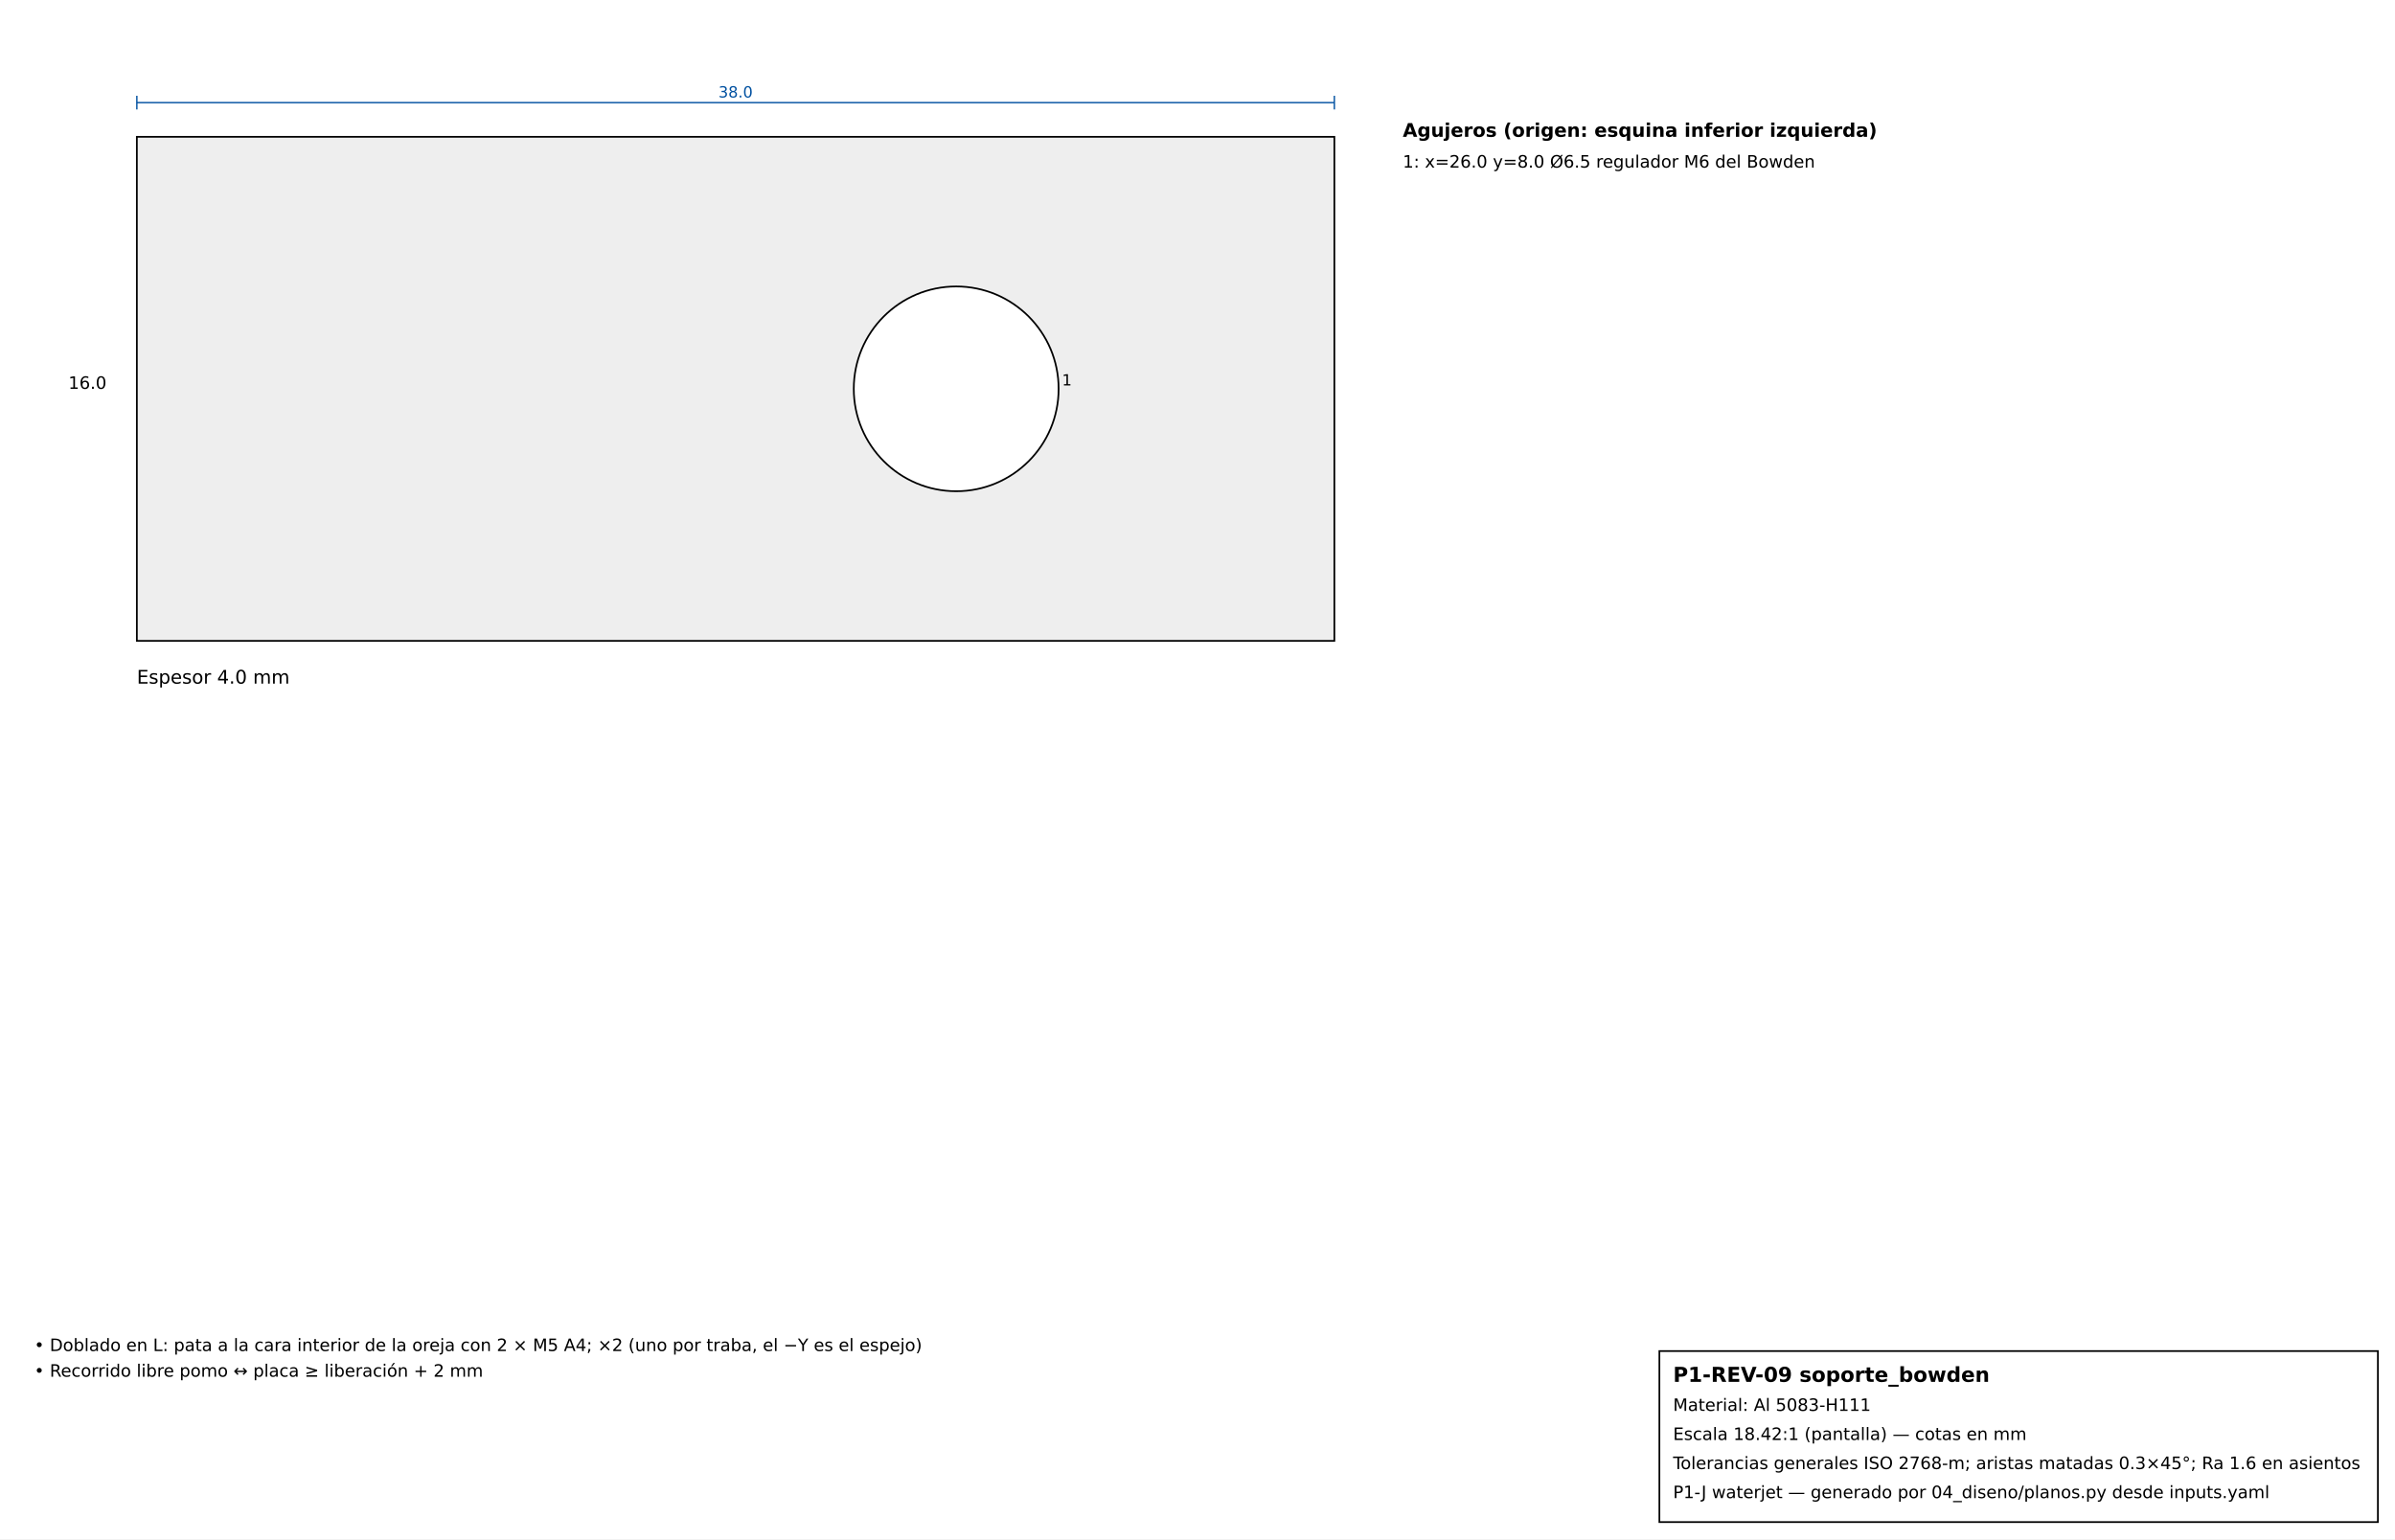
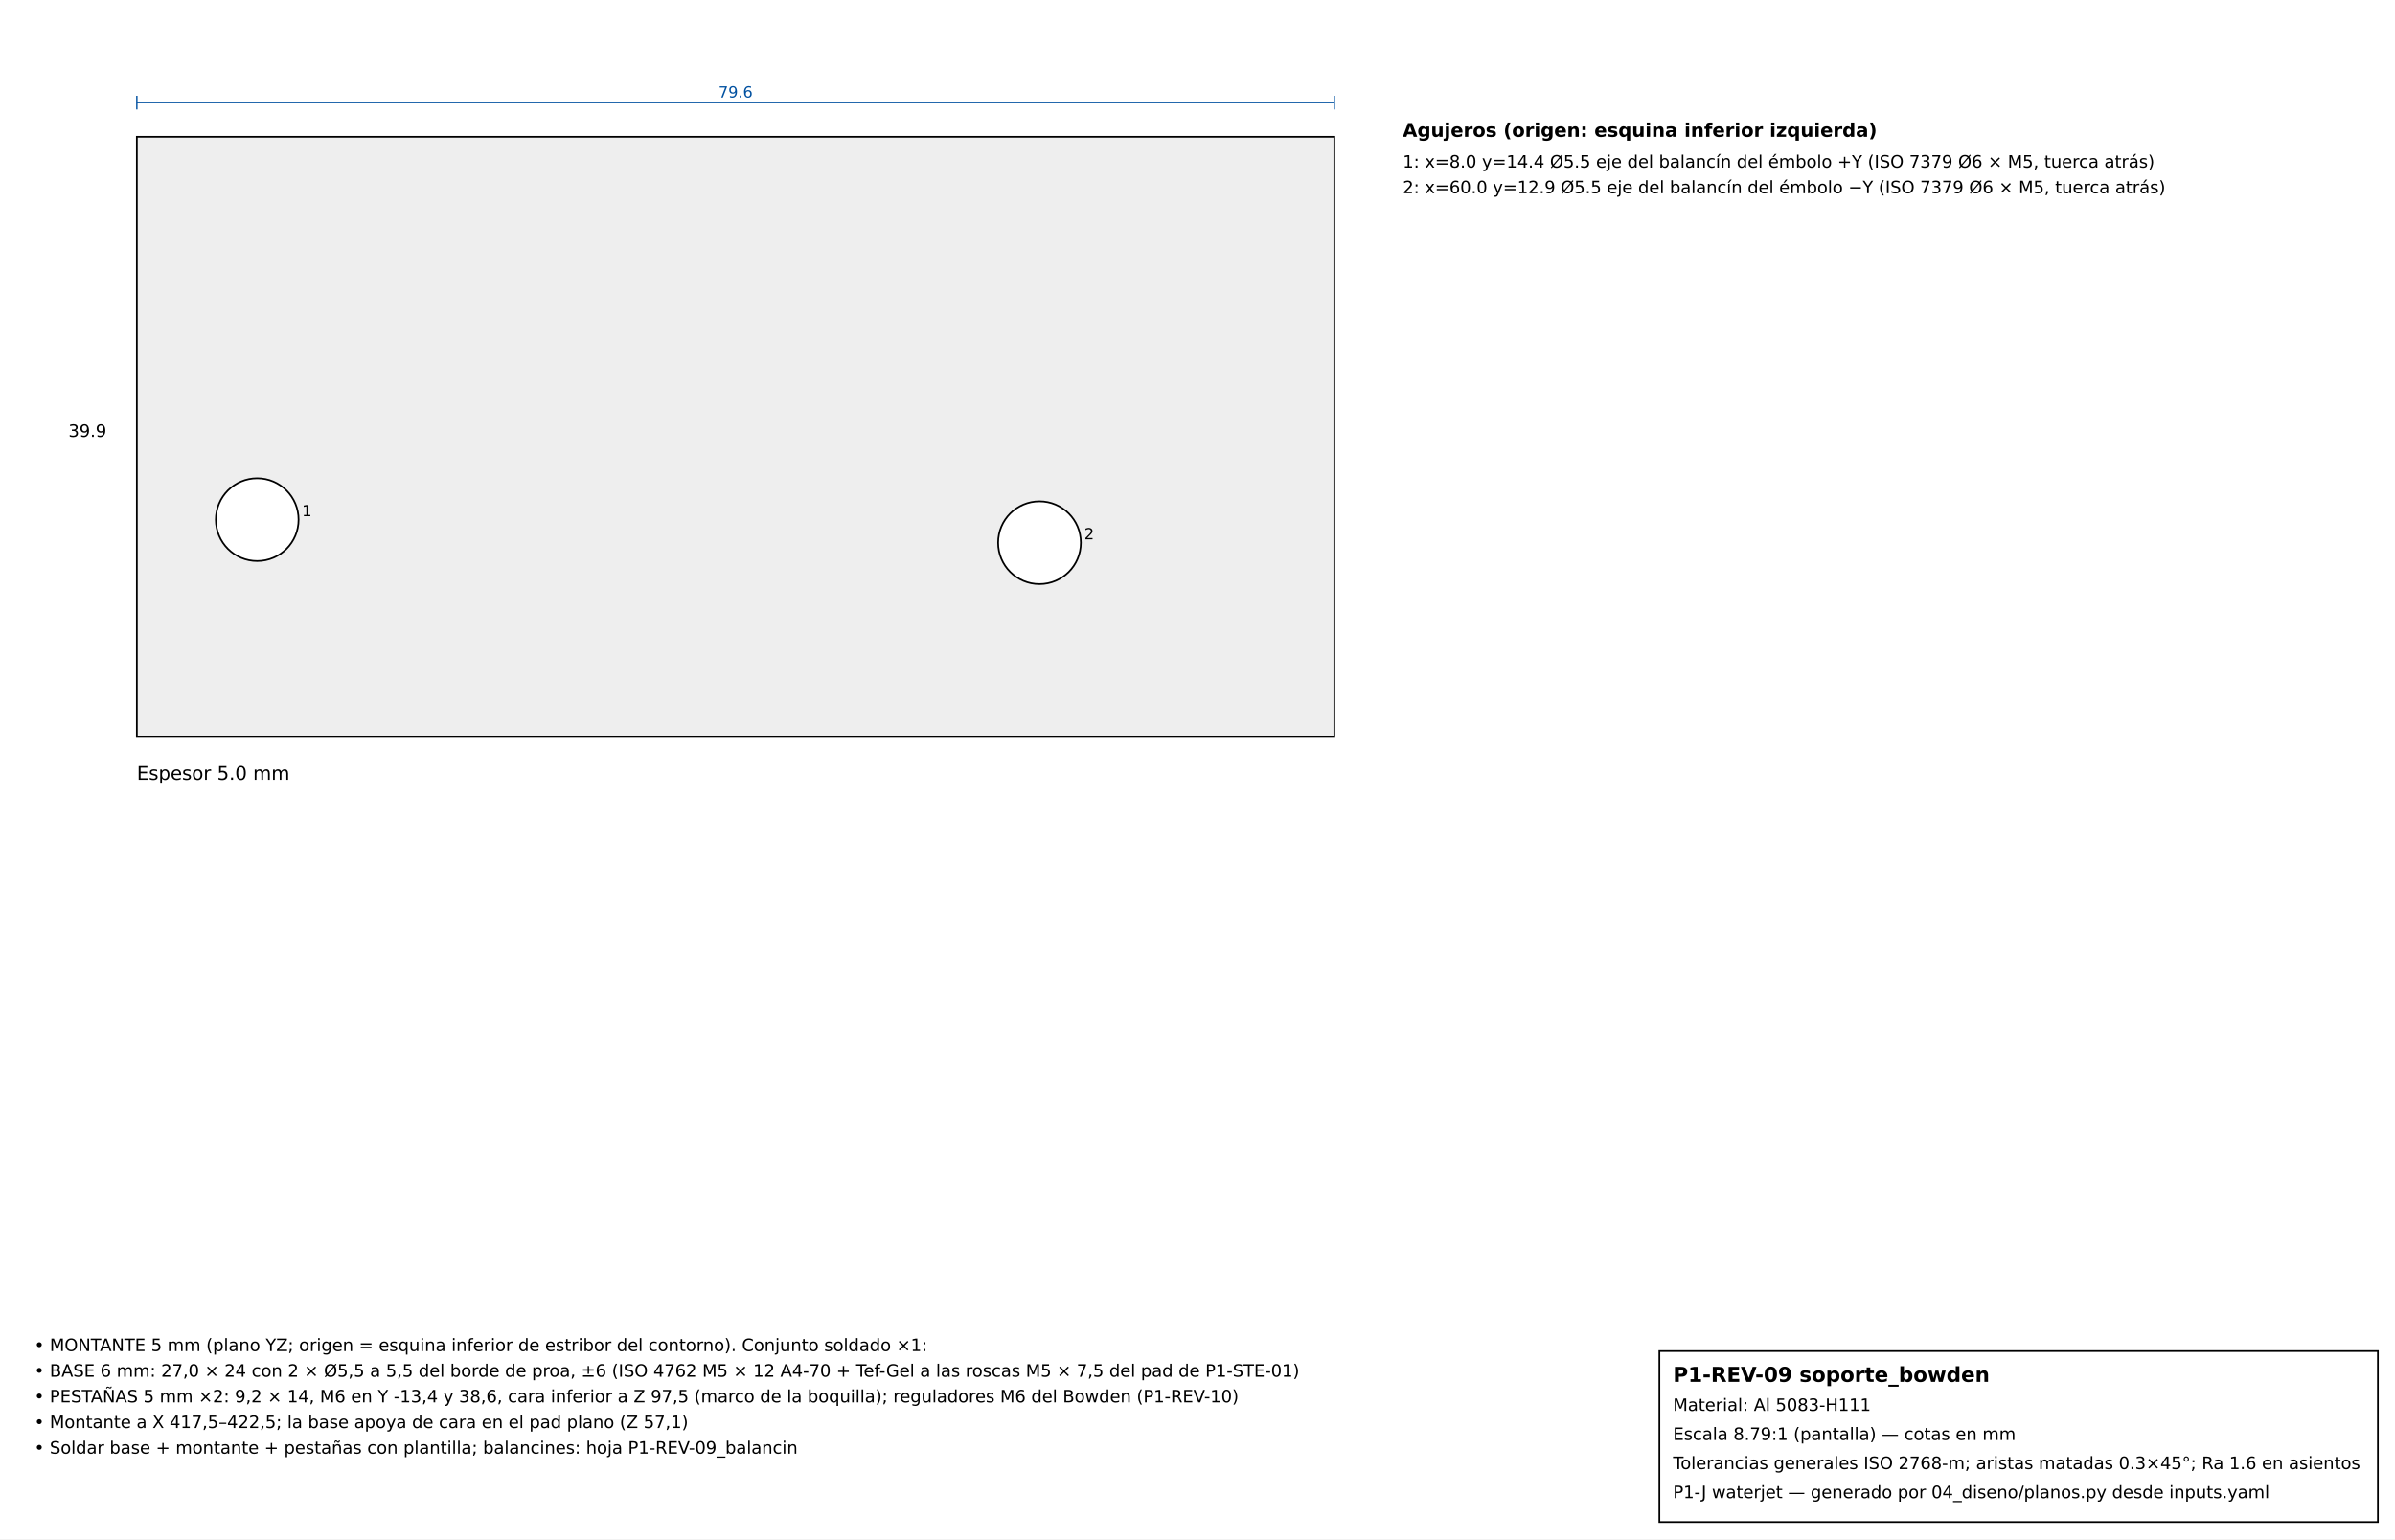
<svg xmlns="http://www.w3.org/2000/svg" baseProfile="full" height="900" version="1.1" width="1400">
  <defs />
  <rect fill="white" height="900" width="1400" x="0" y="0" />
-   <rect fill="#eeeeee" height="294.737" stroke="black" width="700.0" x="80" y="80" />
-   <circle cx="558.947" cy="227.368" fill="white" r="59.868" stroke="black" />
-   <text font-family="DejaVu Sans" font-size="9" x="620.816" y="225.368">1</text>
+   <rect fill="#eeeeee" height="350.879" stroke="black" width="700.0" x="80" y="80" />
+   <circle cx="150.352" cy="303.85" fill="white" r="24.183" stroke="black" />
+   <text font-family="DejaVu Sans" font-size="9" x="176.535" y="301.85">1</text>
+   <circle cx="607.638" cy="317.338" fill="white" r="24.183" stroke="black" />
+   <text font-family="DejaVu Sans" font-size="9" x="633.822" y="315.338">2</text>
  <text font-family="DejaVu Sans" font-size="11" font-weight="bold" x="820.0" y="80">Agujeros (origen: esquina inferior izquierda)</text>
-   <text font-family="DejaVu Sans" font-size="10" x="820.0" y="98">1: x=26.0  y=8.0  Ø6.5  regulador M6 del Bowden</text>
+   <text font-family="DejaVu Sans" font-size="10" x="820.0" y="98">1: x=8.0  y=14.4  Ø5.5  eje del balancín del émbolo +Y (ISO 7379 Ø6 × M5, tuerca atrás)</text>
+   <text font-family="DejaVu Sans" font-size="10" x="820.0" y="113">2: x=60.0  y=12.9  Ø5.5  eje del balancín del émbolo −Y (ISO 7379 Ø6 × M5, tuerca atrás)</text>
  <line stroke="#0050a0" stroke-width="0.8" x1="80" x2="780.0" y1="60" y2="60" />
  <line stroke="#0050a0" stroke-width="0.8" x1="80" x2="80" y1="56" y2="64" />
  <line stroke="#0050a0" stroke-width="0.8" x1="780.0" x2="780.0" y1="56" y2="64" />
-   <text fill="#0050a0" font-family="DejaVu Sans" font-size="9" text-anchor="middle" x="430.0" y="57">38.0</text>
-   <text font-family="DejaVu Sans" font-size="10" x="40" y="227.368">16.0</text>
-   <text font-family="DejaVu Sans" font-size="11" x="80" y="399.737">Espesor 4.0 mm</text>
+   <text fill="#0050a0" font-family="DejaVu Sans" font-size="9" text-anchor="middle" x="430.0" y="57">79.6</text>
+   <text font-family="DejaVu Sans" font-size="10" x="40" y="255.44">39.9</text>
+   <text font-family="DejaVu Sans" font-size="11" x="80" y="455.879">Espesor 5.0 mm</text>
  <g font-family="DejaVu Sans" font-size="11">
    <rect fill="none" height="100" stroke="black" width="420" x="970" y="790" />
    <text font-size="12" font-weight="bold" x="978" y="808">P1-REV-09  soporte_bowden</text>
    <text font-size="10" font-weight="normal" x="978" y="825">Material: Al 5083-H111</text>
-     <text font-size="10" font-weight="normal" x="978" y="842">Escala 18.42:1 (pantalla)  —  cotas en mm</text>
+     <text font-size="10" font-weight="normal" x="978" y="842">Escala 8.79:1 (pantalla)  —  cotas en mm</text>
    <text font-size="10" font-weight="normal" x="978" y="859">Tolerancias generales ISO 2768-m; aristas matadas 0.3×45°; Ra 1.6 en asientos</text>
    <text font-size="10" font-weight="normal" x="978" y="876">P1-J waterjet — generado por 04_diseno/planos.py desde inputs.yaml</text>
-     <text font-size="10" x="20" y="790">• Doblado en L: pata a la cara interior de la oreja con 2 × M5 A4; ×2 (uno por traba, el −Y es el espejo)</text>
-     <text font-size="10" x="20" y="805">• Recorrido libre pomo ↔ placa ≥ liberación + 2 mm</text>
+     <text font-size="10" x="20" y="790">• MONTANTE 5 mm (plano YZ; origen = esquina inferior de estribor del contorno). Conjunto soldado ×1:</text>
+     <text font-size="10" x="20" y="805">• BASE 6 mm: 27,0 × 24 con 2 × Ø5,5 a 5,5 del borde de proa, ±6 (ISO 4762 M5 × 12 A4-70 + Tef-Gel a las roscas M5 × 7,5 del pad de P1-STE-01)</text>
+     <text font-size="10" x="20" y="820">• PESTAÑAS 5 mm ×2: 9,2 × 14, M6 en Y -13,4 y 38,6, cara inferior a Z 97,5 (marco de la boquilla); reguladores M6 del Bowden (P1-REV-10)</text>
+     <text font-size="10" x="20" y="835">• Montante a X 417,5–422,5; la base apoya de cara en el pad plano (Z 57,1)</text>
+     <text font-size="10" x="20" y="850">• Soldar base + montante + pestañas con plantilla; balancines: hoja P1-REV-09_balancin</text>
  </g>
</svg>
